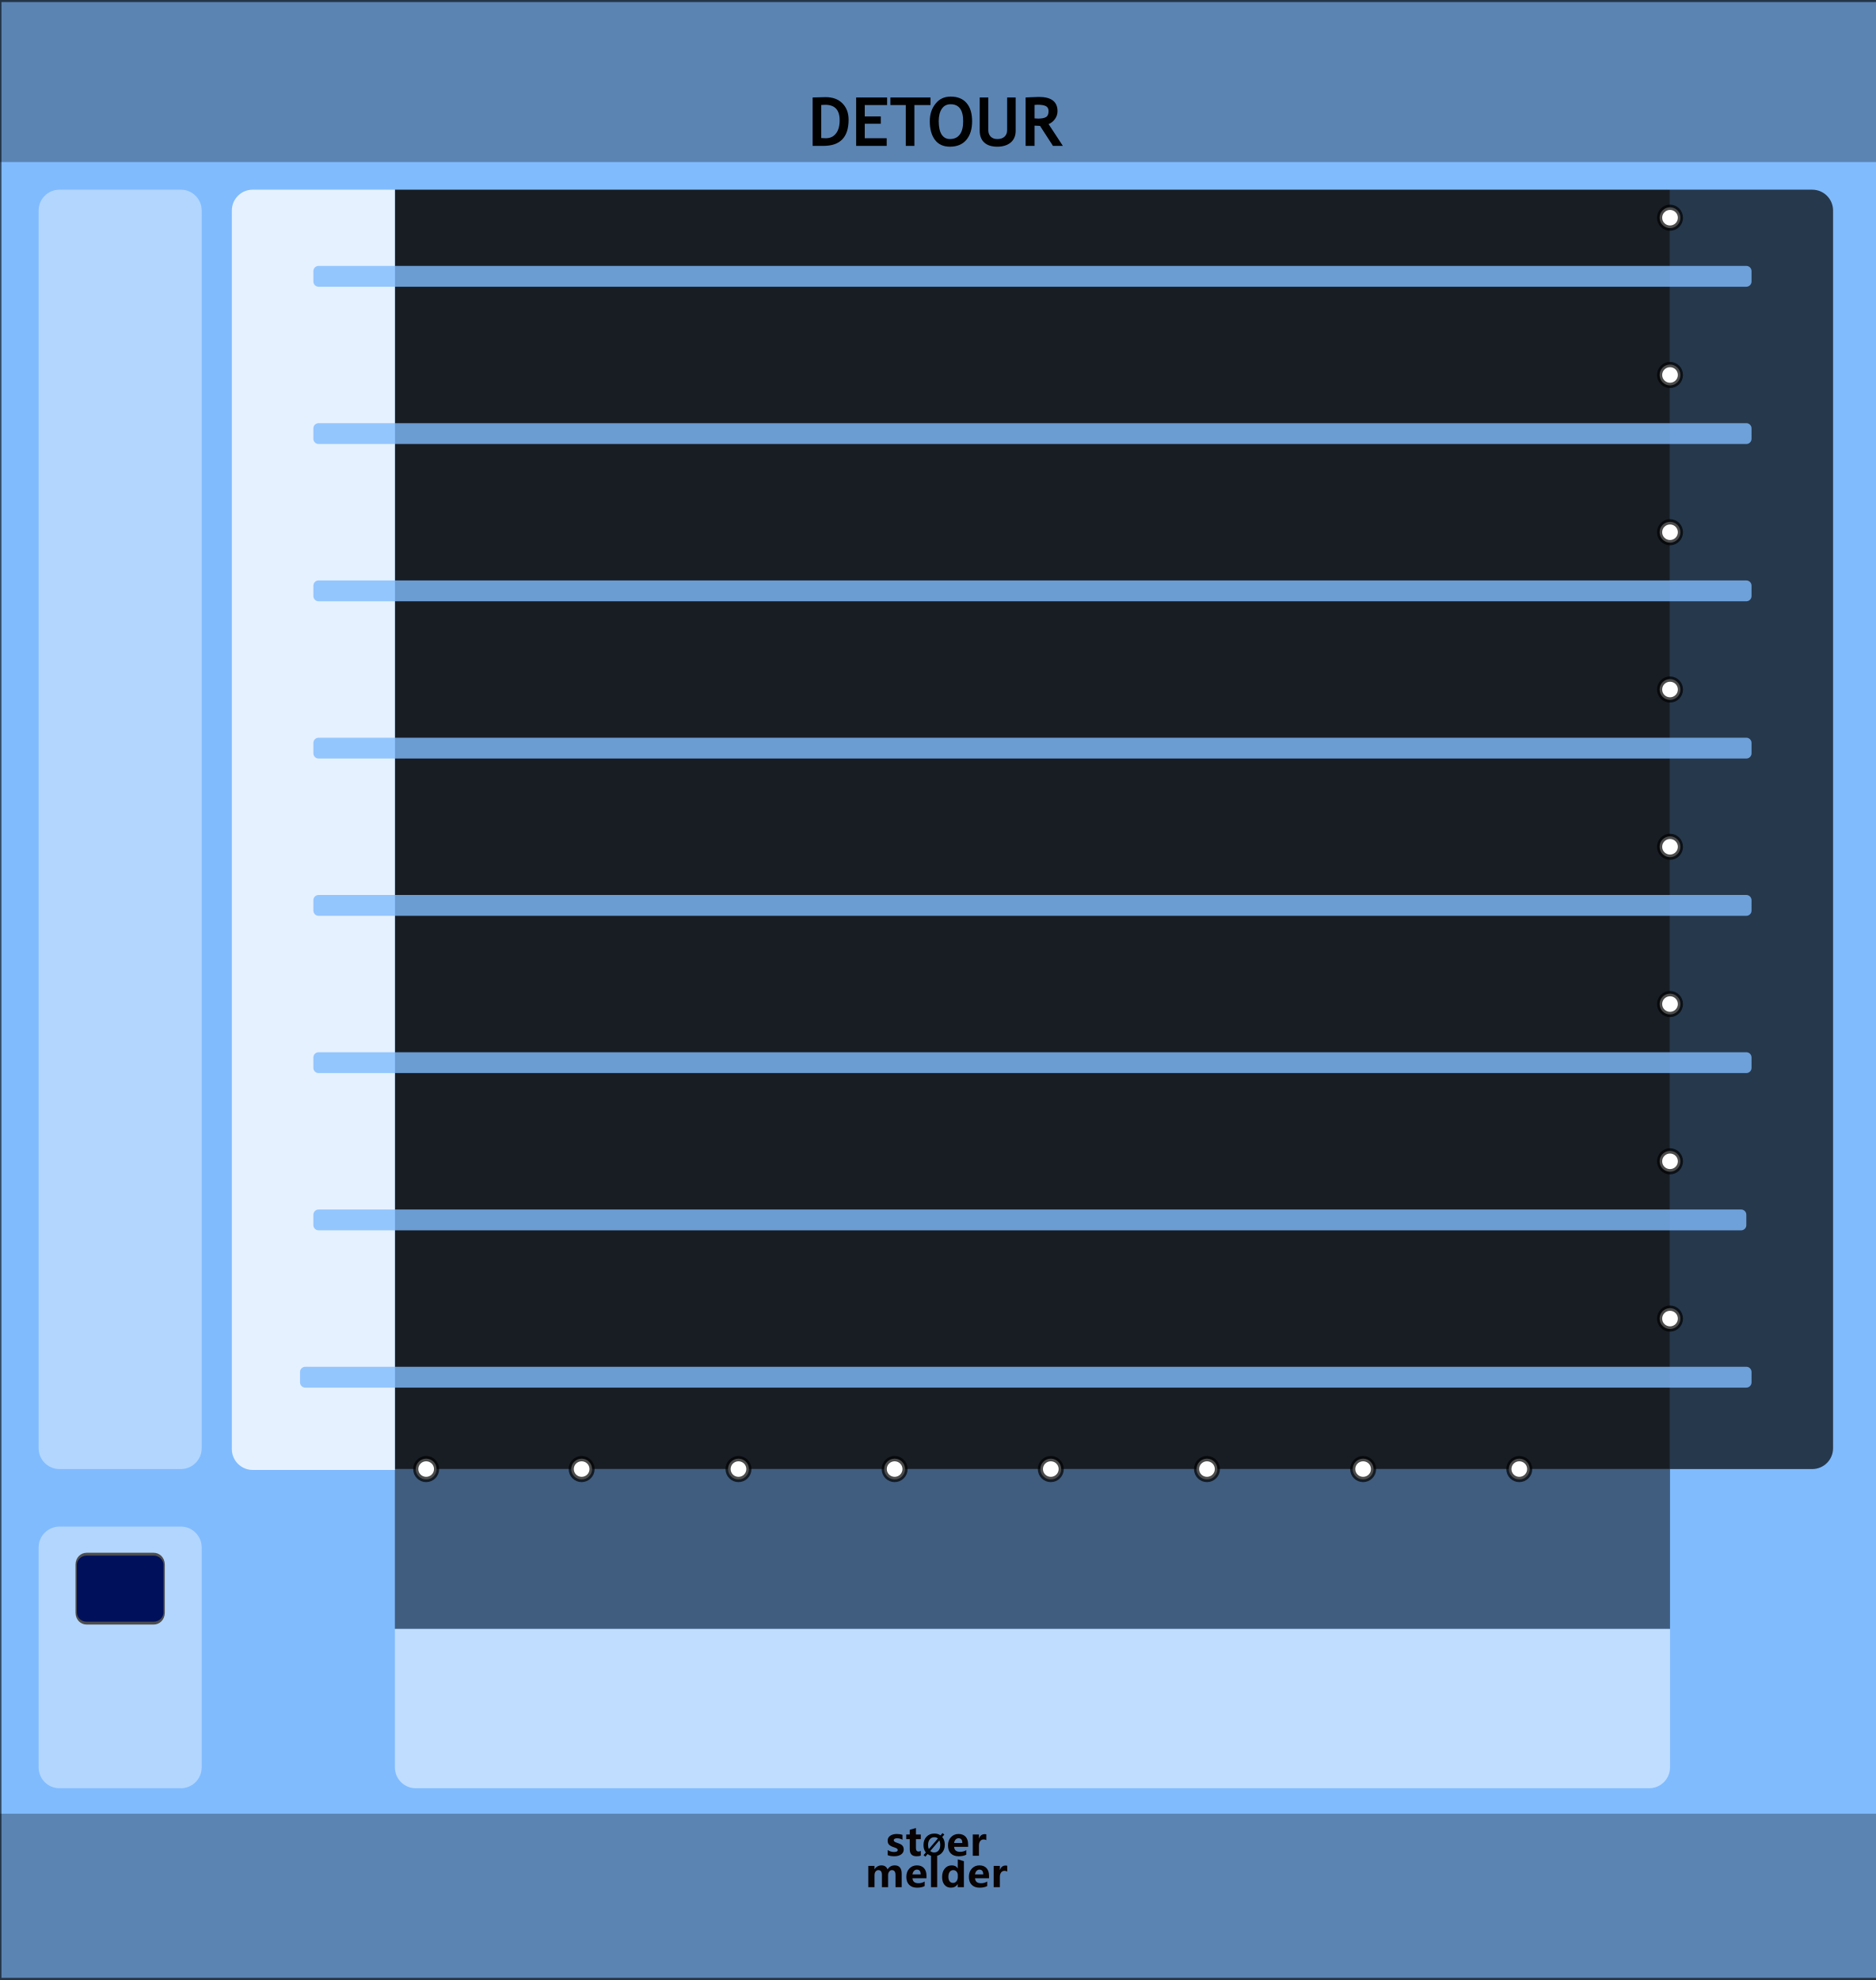
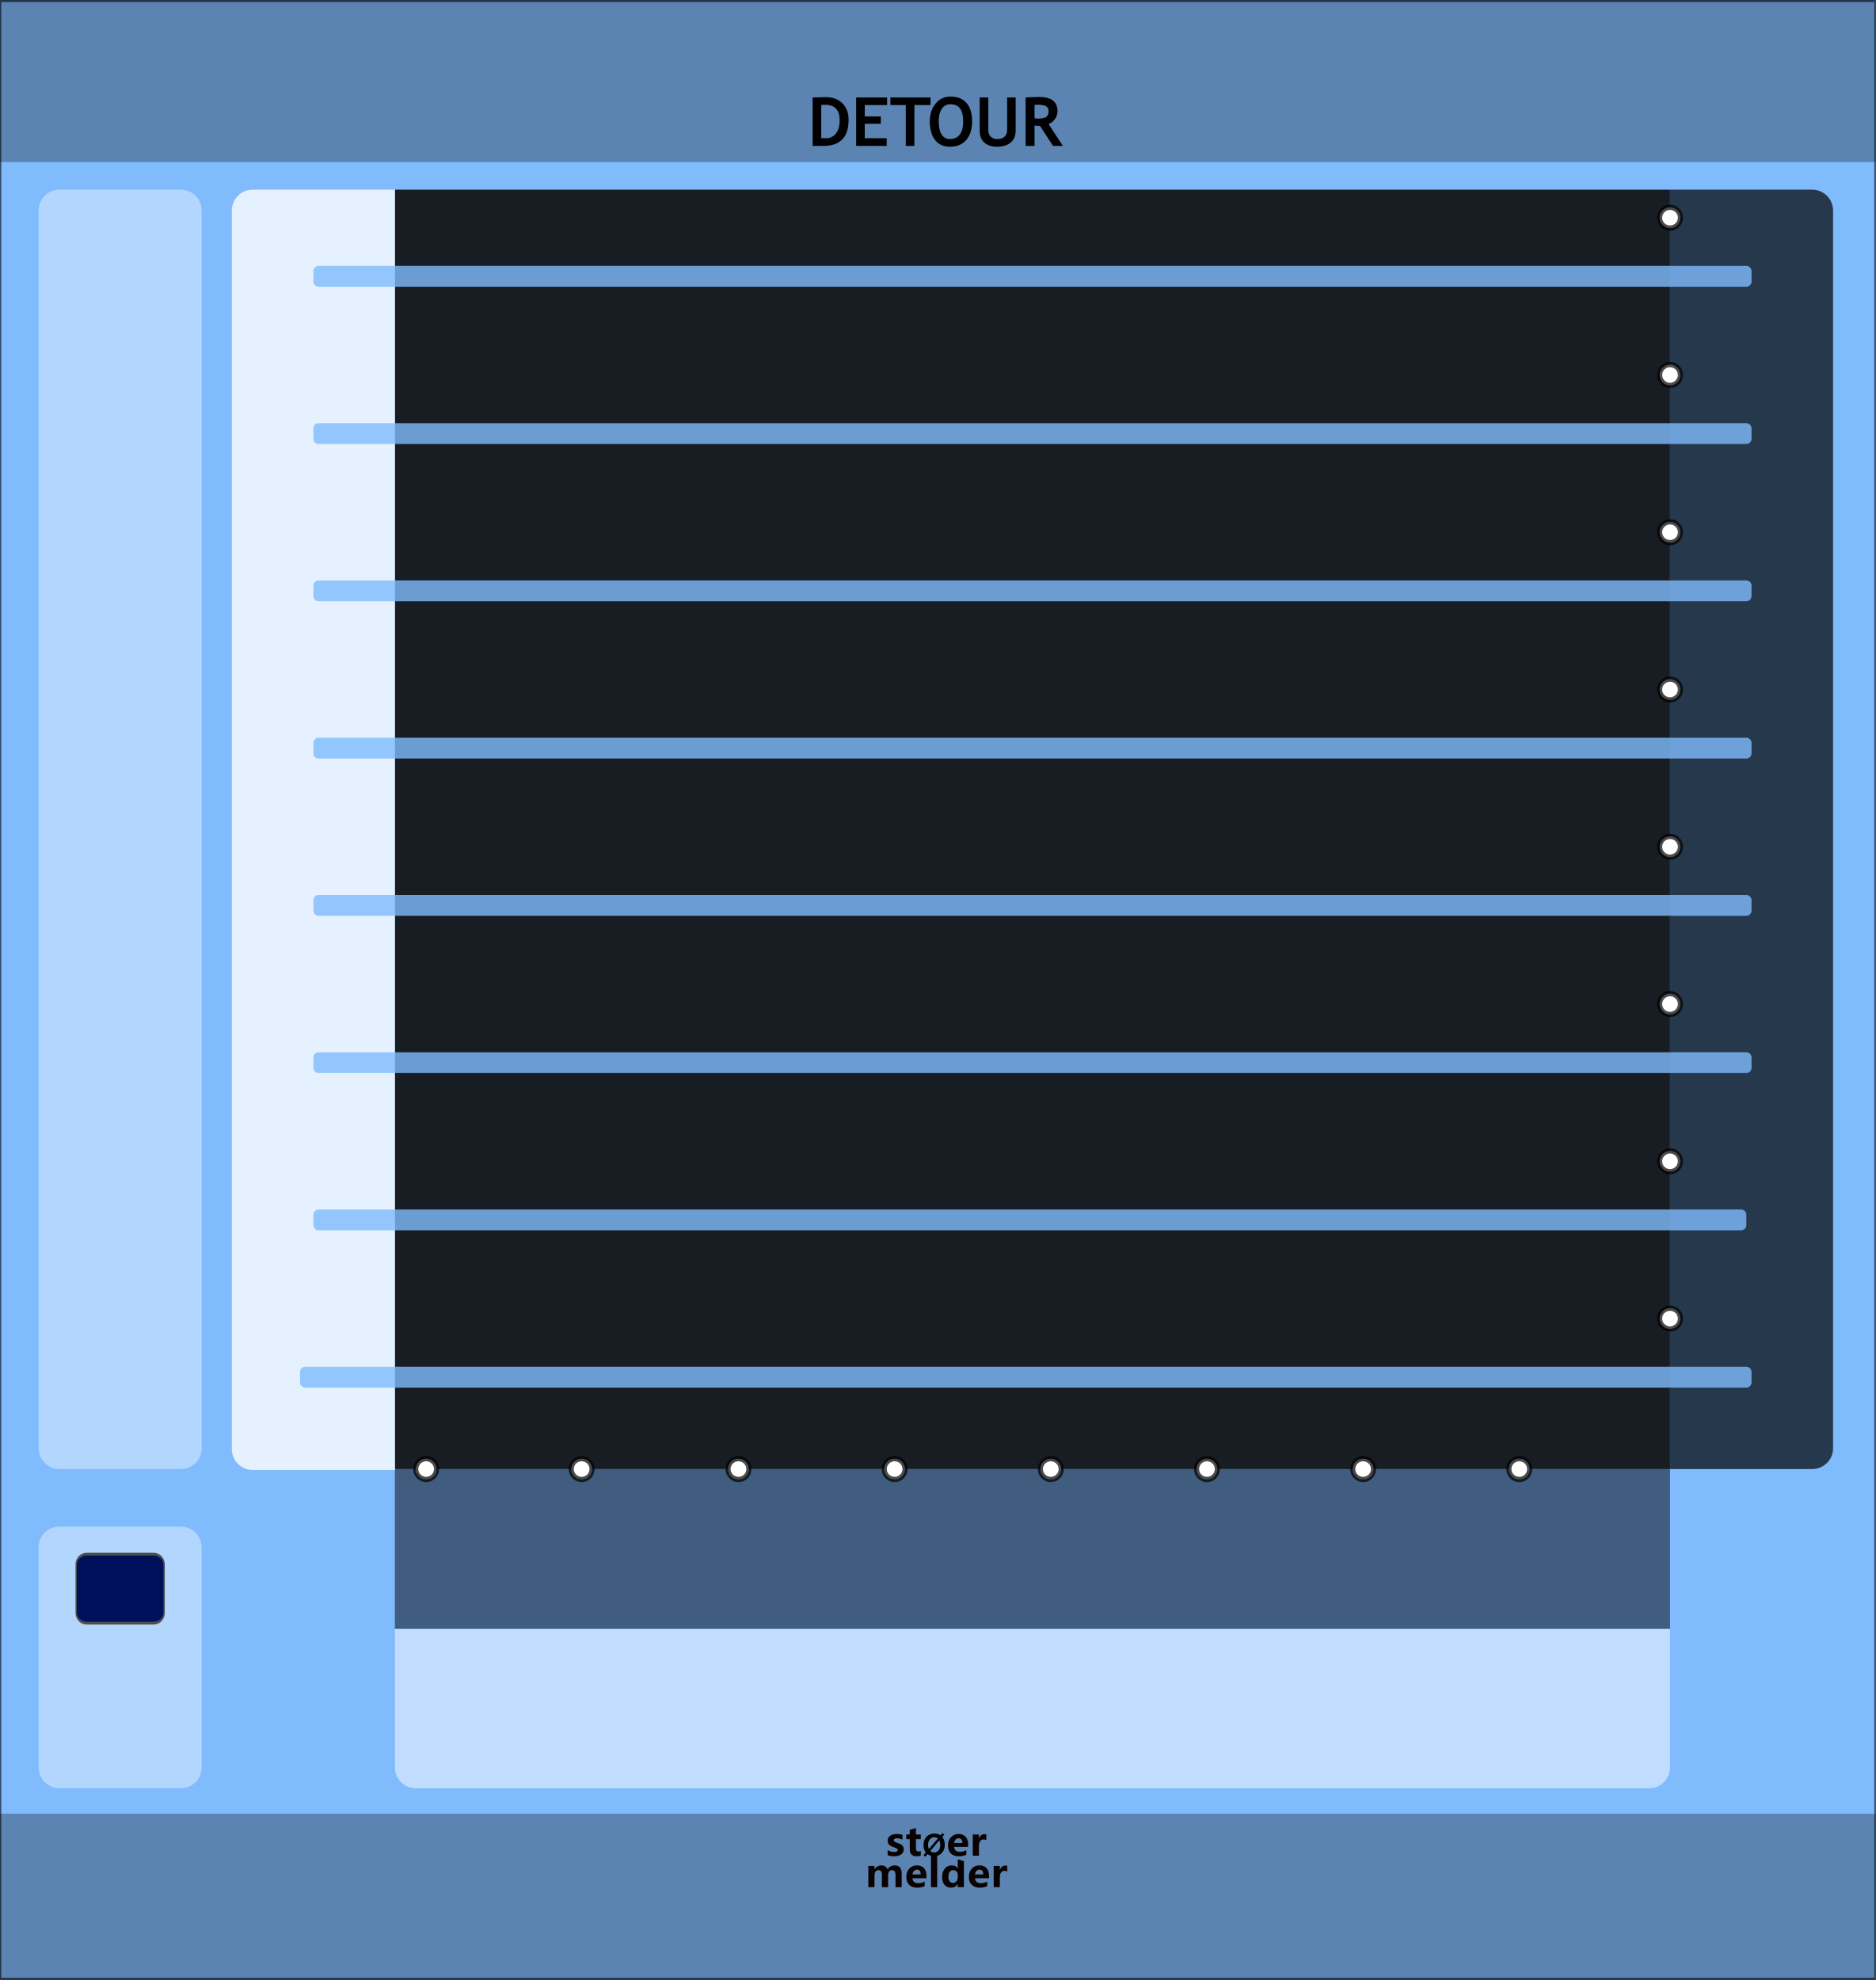
<svg xmlns="http://www.w3.org/2000/svg" width="100%" height="100%" viewBox="0 0 360 380" version="1.1" xml:space="preserve" style="fill-rule:evenodd;clip-rule:evenodd;stroke-linecap:round;stroke-linejoin:round;stroke-miterlimit:1.5;">
  <g id="panel" transform="matrix(0.834722,0,0,1.04324,-691.337,250.623)">
-     <g transform="matrix(8.08652,0,0,0.958552,828.225,-240.235)">
+     <g transform="matrix(7.18802,0,0,0.958552,828.225,-240.235)">
      <rect x="0" y="0" width="60" height="380" style="fill:rgb(128,187,254);" />
+     </g>
+     <g transform="matrix(2.55042,0,0,1.81823,904.824,-538.329)">
+       <rect x="-30.034" y="347.456" width="169.102" height="16.91" style="fill:rgb(4,4,4);fill-opacity:0.3;" />
+     </g>
+     <g transform="matrix(2.55042,0,0,1.76292,904.824,-852.772)">
+       <rect x="-30.034" y="347.456" width="169.102" height="16.91" style="fill:rgb(4,4,4);fill-opacity:0.3;" />
+     </g>
+     <g transform="matrix(19.2563,0,0,25.5659,108.277,-292.473)">
+       <rect x="37.388" y="2.043" width="22.397" height="14.247" style="fill:none;stroke:black;stroke-opacity:0.6;stroke-width:0.03px;" />
    </g>
    <g transform="matrix(1.198,0,0,0.958552,1006.9,-213.396)">
      <g transform="matrix(13,0,0,13,5.88745,0)">
        <path d="M0.232,0L0.073,0L0.073,-0.715C0.174,-0.718 0.238,-0.72 0.264,-0.72C0.368,-0.72 0.451,-0.69 0.512,-0.629C0.573,-0.568 0.604,-0.487 0.604,-0.386C0.604,-0.129 0.48,0 0.232,0ZM0.2,-0.604L0.2,-0.116C0.221,-0.114 0.243,-0.113 0.267,-0.113C0.331,-0.113 0.381,-0.136 0.417,-0.183C0.454,-0.229 0.472,-0.294 0.472,-0.378C0.472,-0.531 0.401,-0.607 0.258,-0.607C0.245,-0.607 0.225,-0.606 0.2,-0.604Z" style="fill-rule:nonzero;" />
      </g>
      <g transform="matrix(13,0,0,13,14.241,0)">
        <path d="M0.2,-0.603L0.2,-0.435L0.437,-0.435L0.437,-0.327L0.2,-0.327L0.2,-0.113L0.524,-0.113L0.524,0L0.073,0L0.073,-0.715L0.53,-0.715L0.53,-0.603L0.2,-0.603Z" style="fill-rule:nonzero;" />
      </g>
      <g transform="matrix(13,0,0,13,21.636,0)">
        <path d="M0.364,-0.603L0.364,0L0.237,0L0.237,-0.603L0.01,-0.603L0.01,-0.715L0.602,-0.715L0.602,-0.603L0.364,-0.603Z" style="fill-rule:nonzero;" />
      </g>
      <g transform="matrix(13,0,0,13,28.8152,0)">
        <path d="M0.039,-0.364C0.039,-0.466 0.067,-0.552 0.123,-0.622C0.179,-0.693 0.253,-0.728 0.347,-0.728C0.45,-0.728 0.528,-0.696 0.583,-0.632C0.637,-0.569 0.664,-0.479 0.664,-0.364C0.664,-0.249 0.636,-0.157 0.579,-0.089C0.522,-0.022 0.441,0.012 0.337,0.012C0.241,0.012 0.167,-0.021 0.116,-0.088C0.065,-0.155 0.039,-0.247 0.039,-0.364ZM0.171,-0.364C0.171,-0.28 0.185,-0.215 0.213,-0.169C0.242,-0.124 0.283,-0.101 0.337,-0.101C0.4,-0.101 0.449,-0.123 0.482,-0.168C0.516,-0.213 0.532,-0.278 0.532,-0.364C0.532,-0.531 0.47,-0.615 0.347,-0.615C0.29,-0.615 0.247,-0.593 0.216,-0.547C0.186,-0.502 0.171,-0.441 0.171,-0.364Z" style="fill-rule:nonzero;" />
      </g>
      <g transform="matrix(13,0,0,13,37.9558,0)">
        <path d="M0.073,-0.715L0.2,-0.715L0.2,-0.23C0.2,-0.192 0.212,-0.161 0.235,-0.137C0.259,-0.113 0.291,-0.101 0.332,-0.101C0.378,-0.101 0.414,-0.112 0.439,-0.136C0.465,-0.16 0.478,-0.192 0.478,-0.233L0.478,-0.715L0.604,-0.715L0.604,-0.223C0.604,-0.15 0.58,-0.092 0.531,-0.05C0.481,-0.009 0.415,0.012 0.333,0.012C0.25,0.012 0.186,-0.008 0.141,-0.049C0.096,-0.09 0.073,-0.148 0.073,-0.224L0.073,-0.715Z" style="fill-rule:nonzero;" />
      </g>
      <g transform="matrix(13,0,0,13,46.7664,0)">
        <path d="M0.477,0L0.286,-0.295C0.266,-0.296 0.24,-0.297 0.205,-0.299L0.205,0L0.073,0L0.073,-0.715C0.08,-0.715 0.108,-0.717 0.156,-0.719C0.204,-0.721 0.242,-0.723 0.271,-0.723C0.453,-0.723 0.544,-0.652 0.544,-0.512C0.544,-0.469 0.531,-0.431 0.506,-0.396C0.481,-0.361 0.45,-0.337 0.412,-0.322L0.623,0L0.477,0ZM0.205,-0.605L0.205,-0.406C0.229,-0.404 0.246,-0.403 0.259,-0.403C0.312,-0.403 0.351,-0.411 0.375,-0.426C0.4,-0.441 0.412,-0.47 0.412,-0.513C0.412,-0.548 0.399,-0.573 0.373,-0.587C0.346,-0.601 0.305,-0.608 0.248,-0.608C0.234,-0.608 0.22,-0.607 0.205,-0.605Z" style="fill-rule:nonzero;" />
      </g>
    </g>
    <g transform="matrix(0.840359,0,0,0.840359,211.831,16.2108)">
      <g transform="matrix(1.198,0,0,0.958552,893.633,-224.914)">
        <g transform="matrix(9,0,0,9,64.0056,347.267)">
          <path d="M0.919,0L0.762,0L0.762,-0.308C0.762,-0.391 0.732,-0.432 0.671,-0.432C0.643,-0.432 0.62,-0.42 0.602,-0.395C0.583,-0.369 0.574,-0.339 0.574,-0.303L0.574,0L0.417,0L0.417,-0.312C0.417,-0.392 0.387,-0.432 0.327,-0.432C0.298,-0.432 0.274,-0.42 0.256,-0.396C0.238,-0.372 0.229,-0.341 0.229,-0.301L0.229,0L0.072,0L0.072,-0.54L0.229,-0.54L0.229,-0.456L0.231,-0.456C0.25,-0.486 0.275,-0.51 0.307,-0.528C0.338,-0.545 0.371,-0.553 0.405,-0.553C0.481,-0.553 0.533,-0.519 0.561,-0.451C0.603,-0.519 0.663,-0.553 0.743,-0.553C0.86,-0.553 0.919,-0.481 0.919,-0.335L0.919,0Z" style="fill:rgb(10,1,1);fill-rule:nonzero;" />
        </g>
        <g transform="matrix(9,0,0,9,72.978,347.267)">
          <path d="M0.551,-0.226L0.196,-0.226C0.201,-0.142 0.252,-0.1 0.347,-0.1C0.407,-0.1 0.459,-0.115 0.505,-0.144L0.505,-0.028C0.456,-0.001 0.391,0.013 0.312,0.013C0.226,0.013 0.159,-0.011 0.111,-0.06C0.063,-0.108 0.04,-0.176 0.04,-0.262C0.04,-0.348 0.065,-0.419 0.116,-0.472C0.167,-0.526 0.23,-0.553 0.307,-0.553C0.384,-0.553 0.443,-0.53 0.487,-0.484C0.53,-0.437 0.551,-0.374 0.551,-0.292L0.551,-0.226ZM0.404,-0.324C0.404,-0.405 0.372,-0.445 0.306,-0.445C0.279,-0.445 0.255,-0.434 0.234,-0.412C0.214,-0.39 0.201,-0.361 0.195,-0.324L0.404,-0.324Z" style="fill:rgb(10,1,1);fill-rule:nonzero;" />
        </g>
        <g transform="matrix(9,0,0,9,78.3513,347.267)">
          <rect x="0.069" y="-0.799" width="0.157" height="0.799" style="fill:rgb(10,1,1);fill-rule:nonzero;" />
        </g>
        <g transform="matrix(9,0,0,9,81.1494,347.267)">
          <path d="M0.593,0L0.436,0L0.436,-0.076L0.433,-0.076C0.395,-0.017 0.339,0.013 0.264,0.013C0.195,0.013 0.141,-0.011 0.1,-0.06C0.06,-0.108 0.04,-0.174 0.04,-0.258C0.04,-0.346 0.062,-0.418 0.108,-0.472C0.153,-0.526 0.212,-0.553 0.286,-0.553C0.356,-0.553 0.405,-0.528 0.433,-0.477L0.436,-0.477L0.438,-0.707L0.593,-0.658L0.593,0ZM0.438,-0.306C0.438,-0.342 0.427,-0.372 0.405,-0.396C0.383,-0.42 0.356,-0.432 0.323,-0.432C0.284,-0.432 0.254,-0.417 0.232,-0.386C0.21,-0.356 0.199,-0.315 0.199,-0.263C0.199,-0.213 0.21,-0.175 0.231,-0.148C0.252,-0.121 0.281,-0.108 0.318,-0.108C0.353,-0.108 0.382,-0.122 0.404,-0.15C0.427,-0.179 0.438,-0.215 0.438,-0.261L0.438,-0.306Z" style="fill:rgb(10,1,1);fill-rule:nonzero;" />
        </g>
        <g transform="matrix(9,0,0,9,87.2654,347.267)">
          <path d="M0.551,-0.226L0.196,-0.226C0.201,-0.142 0.252,-0.1 0.347,-0.1C0.407,-0.1 0.459,-0.115 0.505,-0.144L0.505,-0.028C0.456,-0.001 0.391,0.013 0.312,0.013C0.226,0.013 0.159,-0.011 0.111,-0.06C0.063,-0.108 0.04,-0.176 0.04,-0.262C0.04,-0.348 0.065,-0.419 0.116,-0.472C0.167,-0.526 0.23,-0.553 0.307,-0.553C0.384,-0.553 0.443,-0.53 0.487,-0.484C0.53,-0.437 0.551,-0.374 0.551,-0.292L0.551,-0.226ZM0.404,-0.324C0.404,-0.405 0.372,-0.445 0.306,-0.445C0.279,-0.445 0.255,-0.434 0.234,-0.412C0.214,-0.39 0.201,-0.361 0.195,-0.324L0.404,-0.324Z" style="fill:rgb(10,1,1);fill-rule:nonzero;" />
        </g>
        <g transform="matrix(9,0,0,9,92.6386,347.267)">
          <path d="M0.416,-0.397C0.397,-0.408 0.374,-0.414 0.346,-0.414C0.31,-0.414 0.282,-0.4 0.261,-0.373C0.24,-0.345 0.229,-0.308 0.229,-0.26L0.229,0L0.072,0L0.072,-0.54L0.229,-0.54L0.229,-0.438L0.231,-0.438C0.257,-0.512 0.305,-0.549 0.374,-0.549C0.392,-0.549 0.406,-0.547 0.416,-0.543L0.416,-0.397Z" style="fill:rgb(10,1,1);fill-rule:nonzero;" />
        </g>
      </g>
      <g transform="matrix(1.198,0,0,0.958552,893.495,-231.786)">
        <g transform="matrix(9,0,0,9,68.6657,347.267)">
          <path d="M0.058,-0.145C0.112,-0.112 0.165,-0.096 0.216,-0.096C0.281,-0.096 0.314,-0.113 0.314,-0.148C0.314,-0.173 0.287,-0.193 0.233,-0.21C0.166,-0.231 0.12,-0.254 0.095,-0.28C0.07,-0.305 0.058,-0.34 0.058,-0.383C0.058,-0.436 0.079,-0.478 0.122,-0.508C0.165,-0.538 0.221,-0.553 0.291,-0.553C0.34,-0.553 0.388,-0.546 0.434,-0.531L0.434,-0.407C0.392,-0.432 0.346,-0.444 0.295,-0.444C0.27,-0.444 0.25,-0.44 0.235,-0.431C0.22,-0.422 0.212,-0.41 0.212,-0.396C0.212,-0.371 0.235,-0.351 0.28,-0.335C0.329,-0.319 0.366,-0.304 0.39,-0.291C0.415,-0.278 0.434,-0.26 0.447,-0.238C0.459,-0.216 0.466,-0.191 0.466,-0.163C0.466,-0.107 0.444,-0.064 0.399,-0.033C0.354,-0.002 0.295,0.013 0.22,0.013C0.162,0.013 0.107,0.004 0.058,-0.015L0.058,-0.145Z" style="fill:rgb(10,1,1);fill-rule:nonzero;" />
        </g>
        <g transform="matrix(9,0,0,9,73.2436,347.267)">
          <path d="M0.39,-0.006C0.366,0.007 0.33,0.013 0.282,0.013C0.167,0.013 0.11,-0.047 0.11,-0.167L0.11,-0.422L0.021,-0.422L0.021,-0.54L0.11,-0.54L0.11,-0.659L0.267,-0.704L0.267,-0.54L0.39,-0.54L0.39,-0.422L0.267,-0.422L0.267,-0.195C0.267,-0.137 0.289,-0.108 0.335,-0.108C0.353,-0.108 0.371,-0.114 0.39,-0.124L0.39,-0.006Z" style="fill:rgb(10,1,1);fill-rule:nonzero;" />
        </g>
        <g transform="matrix(6.6,0,0,6.6,77.1051,347.267)">
          <path d="M0.106,0.032L0.043,-0.021L0.122,-0.115C0.067,-0.183 0.04,-0.268 0.04,-0.368C0.04,-0.487 0.075,-0.584 0.144,-0.658C0.213,-0.732 0.305,-0.769 0.418,-0.769C0.5,-0.769 0.571,-0.748 0.63,-0.706L0.698,-0.785L0.761,-0.733L0.689,-0.65C0.748,-0.581 0.778,-0.493 0.778,-0.384C0.778,-0.266 0.743,-0.17 0.674,-0.097C0.605,-0.023 0.516,0.013 0.406,0.013C0.32,0.013 0.246,-0.011 0.182,-0.059L0.106,0.032ZM0.54,-0.6C0.506,-0.628 0.463,-0.642 0.413,-0.642C0.349,-0.642 0.297,-0.617 0.258,-0.569C0.218,-0.52 0.199,-0.455 0.199,-0.375C0.199,-0.319 0.208,-0.273 0.227,-0.234L0.54,-0.6ZM0.275,-0.165C0.311,-0.131 0.356,-0.114 0.409,-0.114C0.473,-0.114 0.524,-0.137 0.563,-0.184C0.601,-0.231 0.62,-0.294 0.62,-0.374C0.62,-0.435 0.61,-0.488 0.588,-0.533L0.275,-0.165Z" style="fill-rule:nonzero;" />
        </g>
        <g transform="matrix(9,0,0,9,82.6053,347.267)">
          <path d="M0.551,-0.226L0.196,-0.226C0.201,-0.142 0.252,-0.1 0.347,-0.1C0.407,-0.1 0.459,-0.115 0.505,-0.144L0.505,-0.028C0.456,-0.001 0.391,0.013 0.312,0.013C0.226,0.013 0.159,-0.011 0.111,-0.06C0.063,-0.108 0.04,-0.176 0.04,-0.262C0.04,-0.348 0.065,-0.419 0.116,-0.472C0.167,-0.526 0.23,-0.553 0.307,-0.553C0.384,-0.553 0.443,-0.53 0.487,-0.484C0.53,-0.437 0.551,-0.374 0.551,-0.292L0.551,-0.226ZM0.404,-0.324C0.404,-0.405 0.372,-0.445 0.306,-0.445C0.279,-0.445 0.255,-0.434 0.234,-0.412C0.214,-0.39 0.201,-0.361 0.195,-0.324L0.404,-0.324Z" style="fill:rgb(10,1,1);fill-rule:nonzero;" />
        </g>
        <g transform="matrix(9,0,0,9,87.9786,347.267)">
          <path d="M0.416,-0.397C0.397,-0.408 0.374,-0.414 0.346,-0.414C0.31,-0.414 0.282,-0.4 0.261,-0.373C0.24,-0.345 0.229,-0.308 0.229,-0.26L0.229,0L0.072,0L0.072,-0.54L0.229,-0.54L0.229,-0.438L0.231,-0.438C0.257,-0.512 0.305,-0.549 0.374,-0.549C0.392,-0.549 0.406,-0.547 0.416,-0.543L0.416,-0.397Z" style="fill:rgb(10,1,1);fill-rule:nonzero;" />
        </g>
      </g>
-     </g>
-     <g transform="matrix(2.86922,0,0,1.81823,914.399,-538.329)">
-       <rect x="-30.034" y="347.456" width="169.102" height="16.91" style="fill:rgb(4,4,4);fill-opacity:0.3;" />
-     </g>
-     <g transform="matrix(2.86922,0,0,1.76292,914.399,-852.772)">
-       <rect x="-30.034" y="347.456" width="169.102" height="16.91" style="fill:rgb(4,4,4);fill-opacity:0.3;" />
-     </g>
-     <g transform="matrix(21.6634,0,0,25.5659,18.2833,-292.473)">
-       <rect x="37.388" y="2.043" width="22.397" height="14.247" style="fill:none;stroke:black;stroke-opacity:0.6;stroke-width:0.03px;" />
    </g>
    <g transform="matrix(0.551125,0,0,8.78869,1209.43,-705.628)">
      <path d="M73.138,57.36C73.138,57.119 69.241,56.924 64.443,56.924L5.107,56.924L5.107,83.704L64.443,83.704C69.241,83.704 73.138,83.509 73.138,83.268L73.138,57.36Z" style="fill-opacity:0.7;" />
    </g>
    <g transform="matrix(4.31003,0,0,1.09806,897.019,-32.4857)">
      <rect x="5.107" y="56.924" width="68.031" height="26.78" style="fill-opacity:0.5;" />
    </g>
    <g transform="matrix(4.31003,0,0,1.09458,897.019,-2.88098)">
      <path d="M73.138,56.924L5.107,56.924L5.107,80.201C5.107,82.134 5.605,83.704 6.219,83.704L72.026,83.704C72.639,83.704 73.138,82.134 73.138,80.201L73.138,56.924Z" style="fill:white;fill-opacity:0.5;" />
    </g>
    <g transform="matrix(0.551125,0,0,8.78869,834.293,-705.628)">
      <path d="M73.138,57.36C73.138,57.119 69.241,56.924 64.443,56.924L13.802,56.924C9.003,56.924 5.107,57.119 5.107,57.36L5.107,83.268C5.107,83.509 9.003,83.704 13.802,83.704L64.443,83.704C69.241,83.704 73.138,83.509 73.138,83.268L73.138,57.36Z" style="fill:white;fill-opacity:0.4;" />
    </g>
    <g transform="matrix(0.551125,0,0,1.79756,834.293,-61.7228)">
      <path d="M73.138,59.057C73.138,57.879 69.241,56.924 64.443,56.924L13.802,56.924C9.003,56.924 5.107,57.879 5.107,59.057L5.107,81.571C5.107,82.748 9.003,83.704 13.802,83.704L64.443,83.704C69.241,83.704 73.138,82.748 73.138,81.571L73.138,59.057Z" style="fill:white;fill-opacity:0.4;" />
    </g>
    <g transform="matrix(4.31003,0,0,8.78869,897.019,-705.628)">
      <rect x="5.107" y="56.924" width="68.031" height="26.78" style="fill:rgb(13,13,13);fill-opacity:0.9;" />
    </g>
    <g transform="matrix(0.551125,0,0,8.79472,878.722,-705.972)">
      <path d="M73.138,56.924L13.802,56.924C9.003,56.924 5.107,57.119 5.107,57.36L5.107,83.268C5.107,83.509 9.003,83.704 13.802,83.704L73.138,83.704L73.138,56.924Z" style="fill:white;fill-opacity:0.8;" />
    </g>
    <g transform="matrix(1.0256e-16,-1.34016,1.26833,6.214e-17,817.036,-156.656)">
      <path d="M25.865,66.58C25.865,66.058 25.544,65.635 25.149,65.635L23.719,65.635C23.324,65.635 23.004,66.058 23.004,66.58L23.004,325.433C23.004,325.954 23.324,326.377 23.719,326.377L25.149,326.377C25.544,326.377 25.865,325.954 25.865,325.433L25.865,66.58Z" style="fill:rgb(128,187,254);fill-opacity:0.8;" />
    </g>
    <g transform="matrix(1.0256e-16,-1.34016,1.26833,6.214e-17,817.036,-127.724)">
      <path d="M25.865,66.58C25.865,66.058 25.544,65.635 25.149,65.635L23.719,65.635C23.324,65.635 23.004,66.058 23.004,66.58L23.004,325.433C23.004,325.954 23.324,326.377 23.719,326.377L25.149,326.377C25.544,326.377 25.865,325.954 25.865,325.433L25.865,66.58Z" style="fill:rgb(128,187,254);fill-opacity:0.8;" />
    </g>
    <g transform="matrix(1.0256e-16,-1.34016,1.26833,6.214e-17,817.036,-98.7925)">
      <path d="M25.865,66.58C25.865,66.058 25.544,65.635 25.149,65.635L23.719,65.635C23.324,65.635 23.004,66.058 23.004,66.58L23.004,325.433C23.004,325.954 23.324,326.377 23.719,326.377L25.149,326.377C25.544,326.377 25.865,325.954 25.865,325.433L25.865,66.58Z" style="fill:rgb(128,187,254);fill-opacity:0.8;" />
    </g>
    <g transform="matrix(1.0256e-16,-1.34016,1.26833,6.214e-17,817.036,-69.8608)">
      <path d="M25.865,66.58C25.865,66.058 25.544,65.635 25.149,65.635L23.719,65.635C23.324,65.635 23.004,66.058 23.004,66.58L23.004,325.433C23.004,325.954 23.324,326.377 23.719,326.377L25.149,326.377C25.544,326.377 25.865,325.954 25.865,325.433L25.865,66.58Z" style="fill:rgb(128,187,254);fill-opacity:0.8;" />
    </g>
    <g transform="matrix(1.0256e-16,-1.34016,1.26833,6.214e-17,817.036,-40.9291)">
      <path d="M25.865,66.58C25.865,66.058 25.544,65.635 25.149,65.635L23.719,65.635C23.324,65.635 23.004,66.058 23.004,66.58L23.004,325.433C23.004,325.954 23.324,326.377 23.719,326.377L25.149,326.377C25.544,326.377 25.865,325.954 25.865,325.433L25.865,66.58Z" style="fill:rgb(128,187,254);fill-opacity:0.8;" />
    </g>
    <g transform="matrix(1.0256e-16,-1.34016,1.26833,6.214e-17,817.036,-11.9974)">
      <path d="M25.865,66.58C25.865,66.058 25.544,65.635 25.149,65.635L23.719,65.635C23.324,65.635 23.004,66.058 23.004,66.58L23.004,325.433C23.004,325.954 23.324,326.377 23.719,326.377L25.149,326.377C25.544,326.377 25.865,325.954 25.865,325.433L25.865,66.58Z" style="fill:rgb(128,187,254);fill-opacity:0.8;" />
    </g>
    <g transform="matrix(1.0256e-16,-1.34016,1.26374,6.19149e-17,817.338,16.9343)">
      <path d="M25.865,66.583C25.865,66.06 25.544,65.635 25.149,65.635L23.719,65.635C23.324,65.635 23.004,66.06 23.004,66.583L23.004,325.429C23.004,325.952 23.324,326.377 23.719,326.377L25.149,326.377C25.544,326.377 25.865,325.952 25.865,325.429L25.865,66.583Z" style="fill:rgb(128,187,254);fill-opacity:0.8;" />
    </g>
    <g transform="matrix(1.0256e-16,-1.34016,1.28009,6.27159e-17,813.199,45.866)">
      <path d="M25.865,66.571C25.865,66.055 25.544,65.635 25.149,65.635L23.719,65.635C23.324,65.635 23.004,66.055 23.004,66.571L23.004,325.441C23.004,325.958 23.324,326.377 23.719,326.377L25.149,326.377C25.544,326.377 25.865,325.958 25.865,325.441L25.865,66.571Z" style="fill:rgb(128,187,254);fill-opacity:0.8;" />
    </g>
    <g transform="matrix(0.799203,0,0,1.34672,835.491,-231.503)">
      <path d="M38.128,207.245C38.128,206.459 36.784,205.822 35.13,205.822L15.829,205.822C14.175,205.822 12.831,206.459 12.831,207.245L12.831,213.815C12.831,214.601 14.175,215.238 15.829,215.238L35.13,215.238C36.784,215.238 38.128,214.601 38.128,213.815L38.128,207.245Z" style="fill:rgb(0,16,90);stroke:rgb(77,77,77);stroke-width:0.39px;stroke-linecap:square;" />
    </g>
    <g transform="matrix(0.184191,0,0,0.151981,920.843,8.45269)">
      <ellipse cx="29.183" cy="141.909" rx="13.008" ry="12.614" style="fill:white;stroke:black;stroke-opacity:0.7;stroke-width:6.4px;stroke-linecap:butt;stroke-miterlimit:1.414;" />
    </g>
    <g transform="matrix(0.184191,0,0,0.151981,956.597,8.45269)">
      <ellipse cx="29.183" cy="141.909" rx="13.008" ry="12.614" style="fill:white;stroke:black;stroke-opacity:0.7;stroke-width:6.4px;stroke-linecap:butt;stroke-miterlimit:1.414;" />
    </g>
    <g transform="matrix(0.184191,0,0,0.151981,992.663,8.45269)">
      <ellipse cx="29.183" cy="141.909" rx="13.008" ry="12.614" style="fill:white;stroke:black;stroke-opacity:0.7;stroke-width:6.4px;stroke-linecap:butt;stroke-miterlimit:1.414;" />
    </g>
    <g transform="matrix(0.184191,0,0,0.151981,1028.57,8.45269)">
      <ellipse cx="29.183" cy="141.909" rx="13.008" ry="12.614" style="fill:white;stroke:black;stroke-opacity:0.7;stroke-width:6.4px;stroke-linecap:butt;stroke-miterlimit:1.414;" />
    </g>
    <g transform="matrix(0.184191,0,0,0.151981,1064.48,8.45269)">
      <ellipse cx="29.183" cy="141.909" rx="13.008" ry="12.614" style="fill:white;stroke:black;stroke-opacity:0.7;stroke-width:6.4px;stroke-linecap:butt;stroke-miterlimit:1.414;" />
    </g>
    <g transform="matrix(0.184191,0,0,0.151981,1100.39,8.45269)">
      <ellipse cx="29.183" cy="141.909" rx="13.008" ry="12.614" style="fill:white;stroke:black;stroke-opacity:0.7;stroke-width:6.4px;stroke-linecap:butt;stroke-miterlimit:1.414;" />
    </g>
    <g transform="matrix(0.184191,0,0,0.151981,1136.3,8.45269)">
      <ellipse cx="29.183" cy="141.909" rx="13.008" ry="12.614" style="fill:white;stroke:black;stroke-opacity:0.7;stroke-width:6.4px;stroke-linecap:butt;stroke-miterlimit:1.414;" />
    </g>
    <g transform="matrix(0.184191,0,0,0.151981,1172.21,8.45269)">
      <ellipse cx="29.183" cy="141.909" rx="13.008" ry="12.614" style="fill:white;stroke:black;stroke-opacity:0.7;stroke-width:6.4px;stroke-linecap:butt;stroke-miterlimit:1.414;" />
    </g>
    <g transform="matrix(0.184191,0,0,0.151981,1206.87,-221.752)">
      <ellipse cx="29.183" cy="141.909" rx="13.008" ry="12.614" style="fill:white;stroke:black;stroke-opacity:0.7;stroke-width:6.4px;stroke-linecap:butt;stroke-miterlimit:1.414;" />
    </g>
    <g transform="matrix(0.184191,0,0,0.151981,1206.87,-192.821)">
      <ellipse cx="29.183" cy="141.909" rx="13.008" ry="12.614" style="fill:white;stroke:black;stroke-opacity:0.7;stroke-width:6.4px;stroke-linecap:butt;stroke-miterlimit:1.414;" />
    </g>
    <g transform="matrix(0.184191,0,0,0.151981,1206.87,-163.889)">
      <ellipse cx="29.183" cy="141.909" rx="13.008" ry="12.614" style="fill:white;stroke:black;stroke-opacity:0.7;stroke-width:6.4px;stroke-linecap:butt;stroke-miterlimit:1.414;" />
    </g>
    <g transform="matrix(0.184191,0,0,0.151981,1206.87,-134.957)">
      <ellipse cx="29.183" cy="141.909" rx="13.008" ry="12.614" style="fill:white;stroke:black;stroke-opacity:0.7;stroke-width:6.4px;stroke-linecap:butt;stroke-miterlimit:1.414;" />
    </g>
    <g transform="matrix(0.184191,0,0,0.151981,1206.87,-106.026)">
      <ellipse cx="29.183" cy="141.909" rx="13.008" ry="12.614" style="fill:white;stroke:black;stroke-opacity:0.7;stroke-width:6.4px;stroke-linecap:butt;stroke-miterlimit:1.414;" />
    </g>
    <g transform="matrix(0.184191,0,0,0.151981,1206.87,-77.094)">
      <ellipse cx="29.183" cy="141.909" rx="13.008" ry="12.614" style="fill:white;stroke:black;stroke-opacity:0.7;stroke-width:6.4px;stroke-linecap:butt;stroke-miterlimit:1.414;" />
    </g>
    <g transform="matrix(0.184191,0,0,0.151981,1206.87,-48.1623)">
      <ellipse cx="29.183" cy="141.909" rx="13.008" ry="12.614" style="fill:white;stroke:black;stroke-opacity:0.7;stroke-width:6.4px;stroke-linecap:butt;stroke-miterlimit:1.414;" />
    </g>
    <g transform="matrix(0.184191,0,0,0.151981,1206.87,-19.2306)">
      <ellipse cx="29.183" cy="141.909" rx="13.008" ry="12.614" style="fill:white;stroke:black;stroke-opacity:0.7;stroke-width:6.4px;stroke-linecap:butt;stroke-miterlimit:1.414;" />
    </g>
  </g>
</svg>
